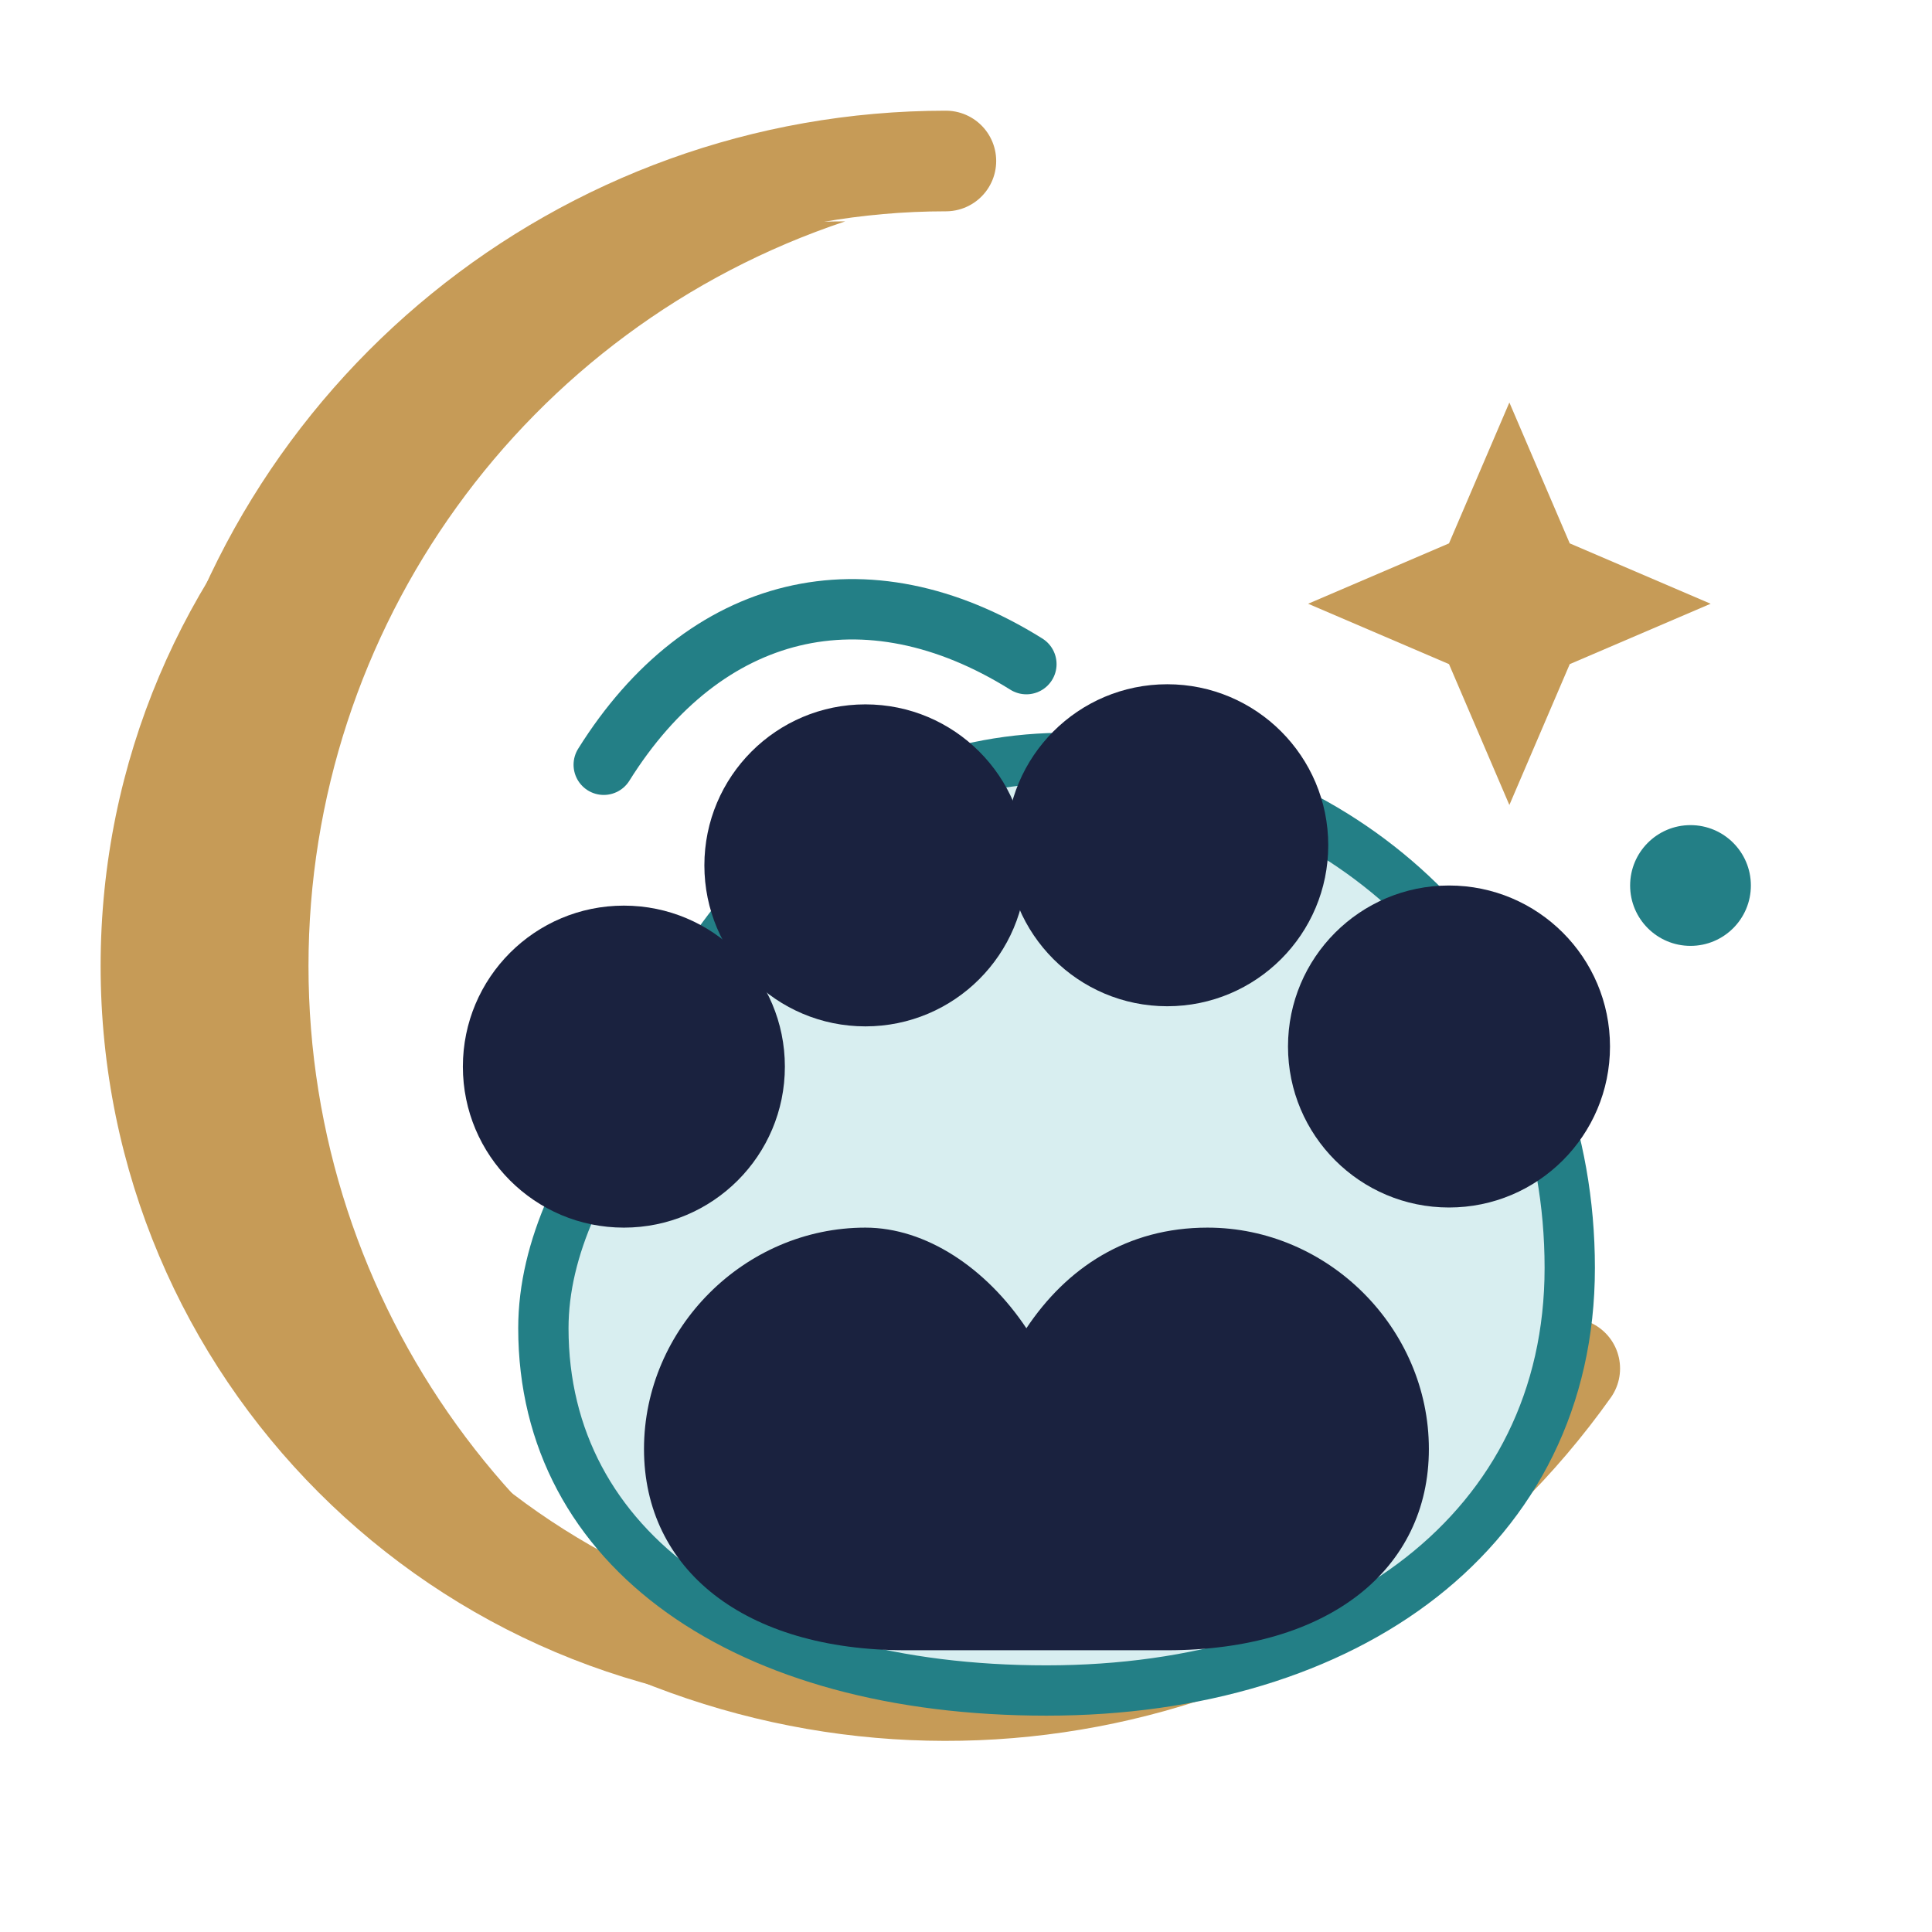
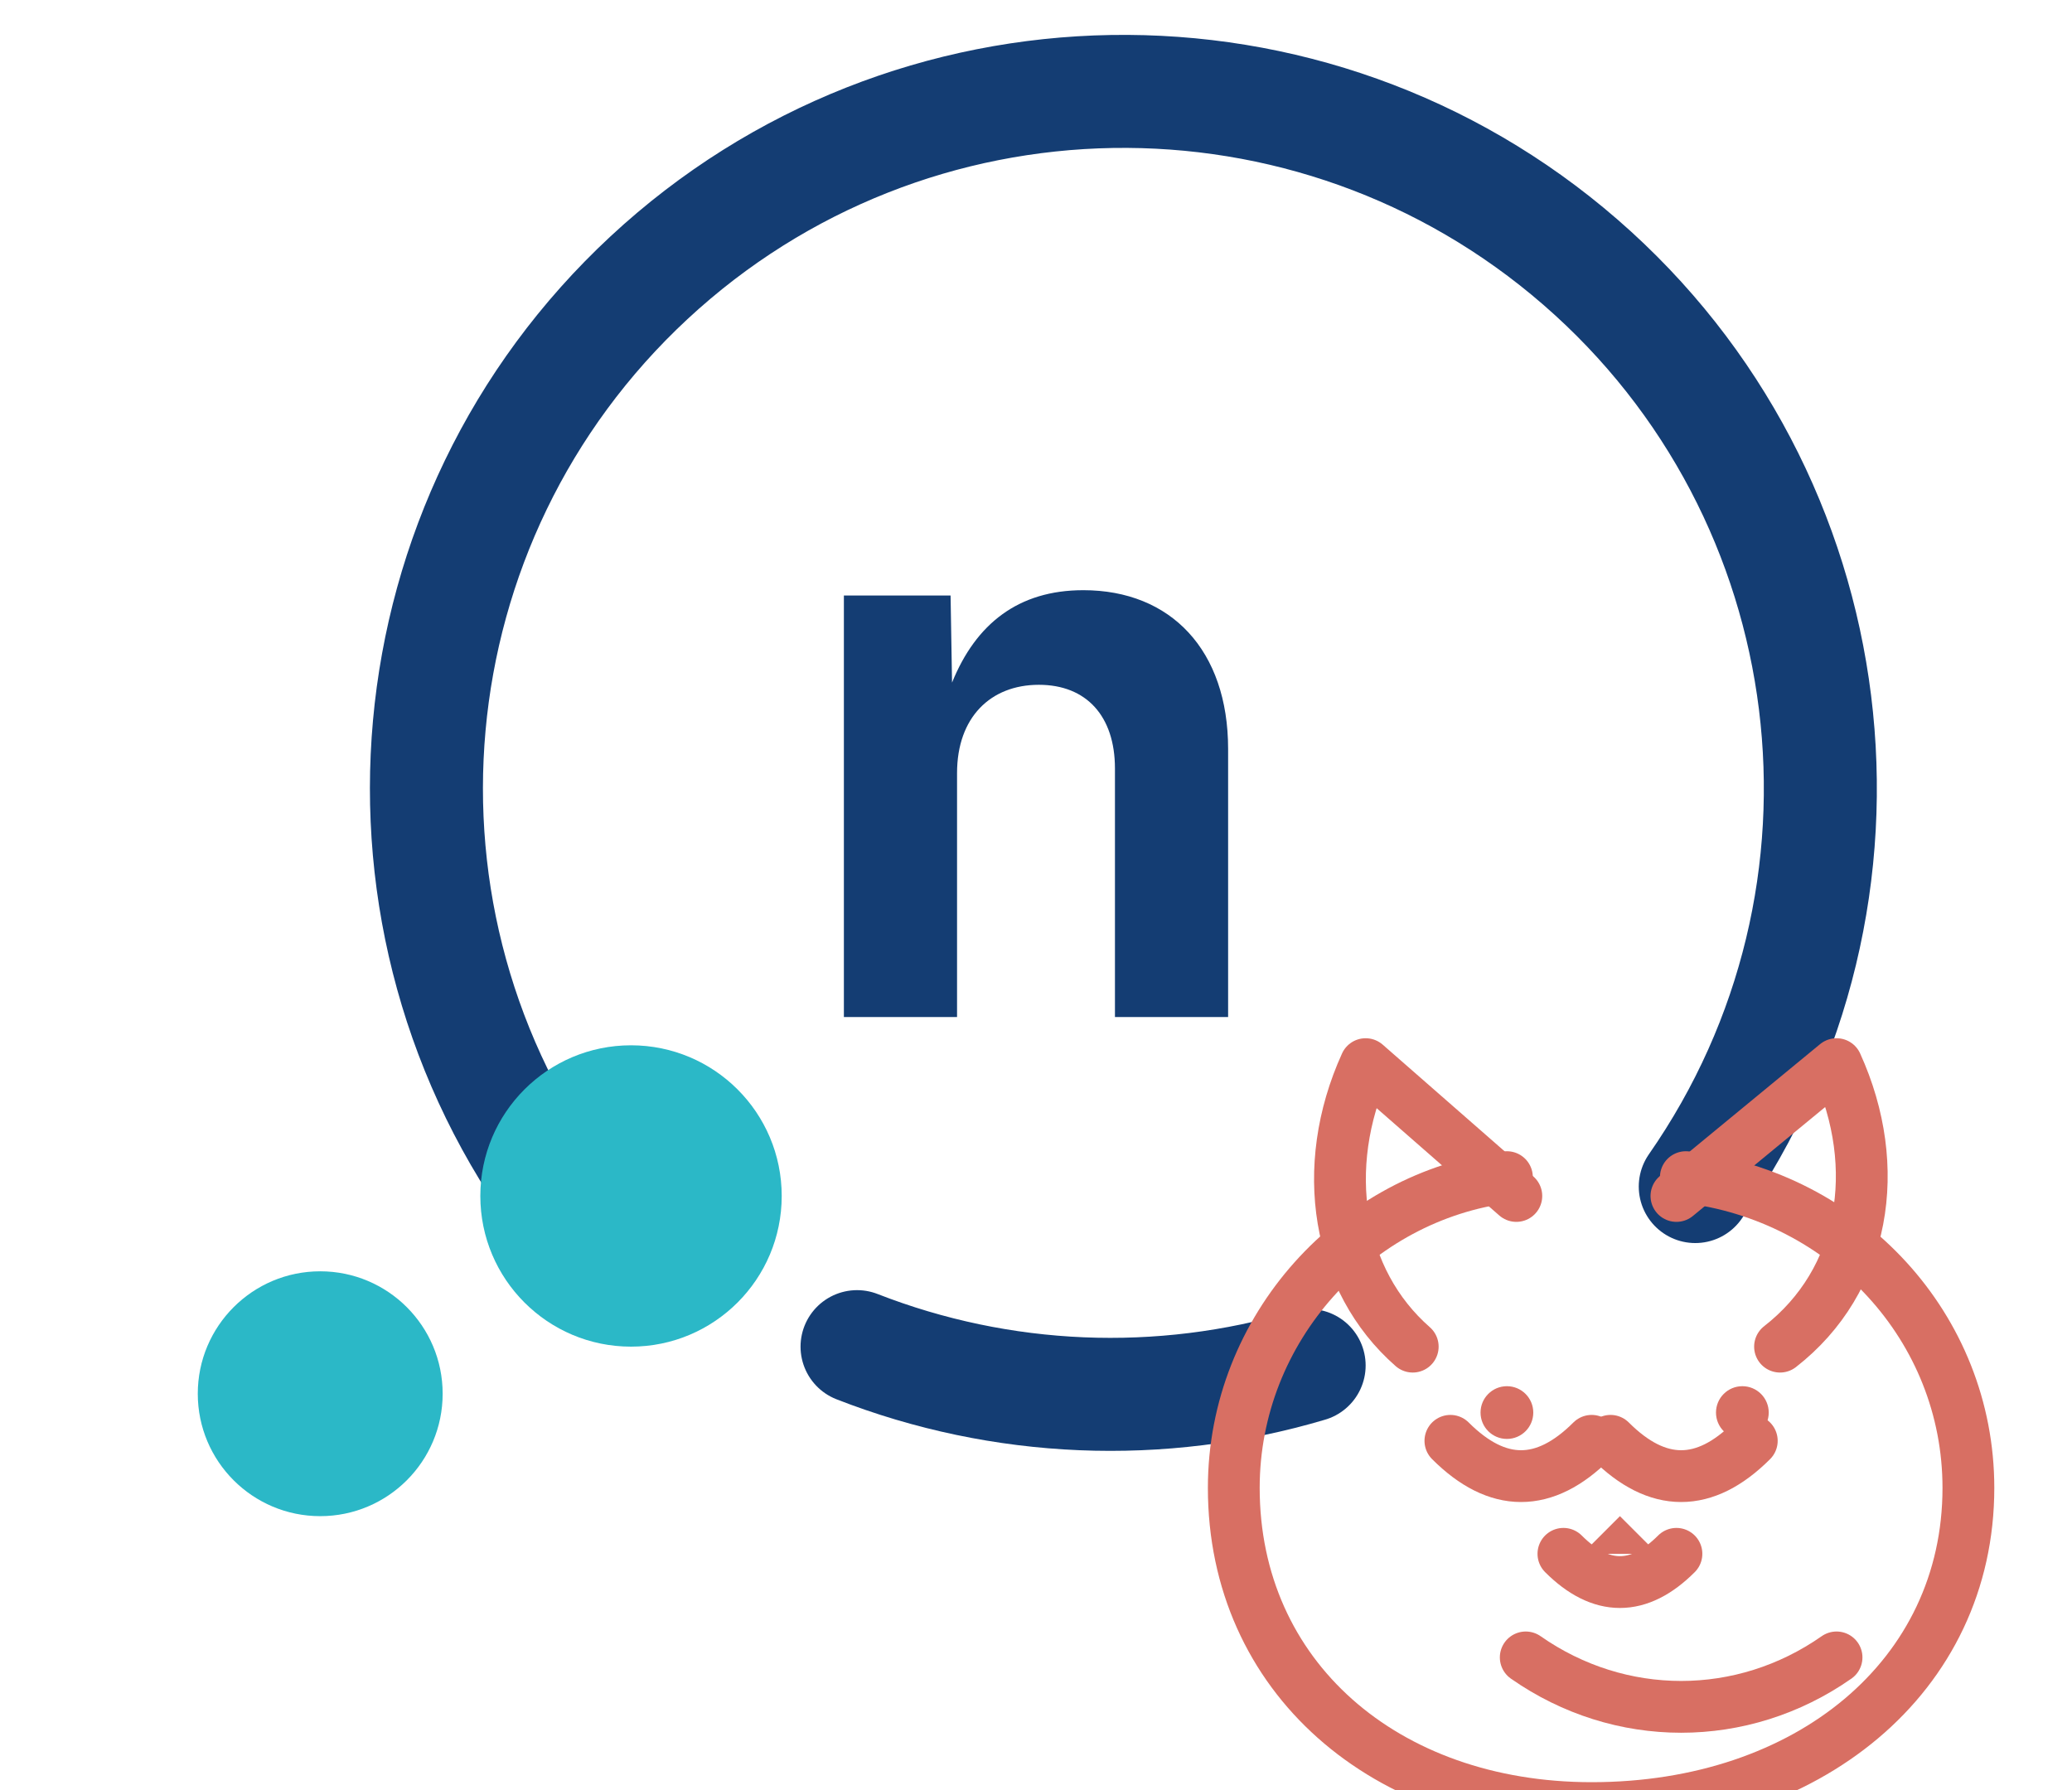
- <svg xmlns="http://www.w3.org/2000/svg" viewBox="0 0 96 96" role="img" aria-label="NamEngine Pet mark">
-   <path d="M47 8a38 38 0 1 0 31 60" fill="none" stroke="#c69b57" stroke-width="5" stroke-linecap="round" />
-   <path d="M42 11a39 39 0 0 0 0 74 34 34 0 0 1 0-74Z" fill="#c69b57" />
-   <path d="M32 54c4-11 13-18 25-16 12 2 21 12 21 25 0 13-11 21-26 21-15 0-25-7-25-18 0-4 2-8 5-12Z" fill="#d8eef0" stroke="#237f86" stroke-width="2.5" />
-   <path d="M43 61c-6 0-11 5-11 11s5 10 13 10h13c8 0 13-4 13-10s-5-11-11-11c-4 0-7 2-9 5-2-3-5-5-8-5Z" fill="#1a223f" />
-   <circle cx="31" cy="53" r="8" fill="#1a223f" />
-   <circle cx="43" cy="43" r="8" fill="#1a223f" />
-   <circle cx="58" cy="42" r="8" fill="#1a223f" />
-   <circle cx="72" cy="52" r="8" fill="#1a223f" />
-   <path d="M30 38c5-8 13-10 21-5" fill="none" stroke="#237f86" stroke-width="3" stroke-linecap="round" />
-   <path d="M75 20l3 7 7 3-7 3-3 7-3-7-7-3 7-3 3-7Z" fill="#c69b57" />
-   <circle cx="84" cy="44" r="3" fill="#237f86" />
+ <svg xmlns="http://www.w3.org/2000/svg" viewBox="0 0 220 190" role="img" aria-label="NamEngine Pet mark">
+   <path d="M60 128A74 74 0 1 1 180 126" fill="none" stroke="#143d73" stroke-width="12" stroke-linecap="round" />
+   <path d="M91 143A74 74 0 0 0 139 145" fill="none" stroke="#143d73" stroke-width="12" stroke-linecap="round" />
+   <text x="110" y="108" text-anchor="middle" font-family="Inter, Arial, sans-serif" font-size="82" font-weight="700" fill="#143d73">n</text>
+   <circle cx="34" cy="148" r="13" fill="#2bb8c7" />
+   <circle cx="67" cy="127" r="16" fill="#2bb8c7" />
+   <g fill="none" stroke="#d86f63" stroke-width="5.5" stroke-linecap="round" stroke-linejoin="round">
+     <path d="M160 125c-16 2-29 16-29 33 0 20 16 34 38 34 23 0 40-14 40-34 0-17-13-31-30-33" />
+     <path d="M161 127l-16-14c-5 11-3 23 5 30" />
+     <path d="M178 127l17-14c5 11 3 23-6 30" />
+     <path d="M154 153c5 5 10 5 15 0" />
+     <path d="M171 153c5 5 10 5 15 0" />
+     <path d="M166 165c4 4 8 4 12 0" />
+     <path d="M162 176c10 7 23 7 33 0" />
+   </g>
+   <circle cx="160" cy="150" r="2.8" fill="#d86f63" />
+   <circle cx="185" cy="150" r="2.8" fill="#d86f63" />
+   <path d="M172 161l-4 4h8z" fill="#d86f63" />
</svg>
